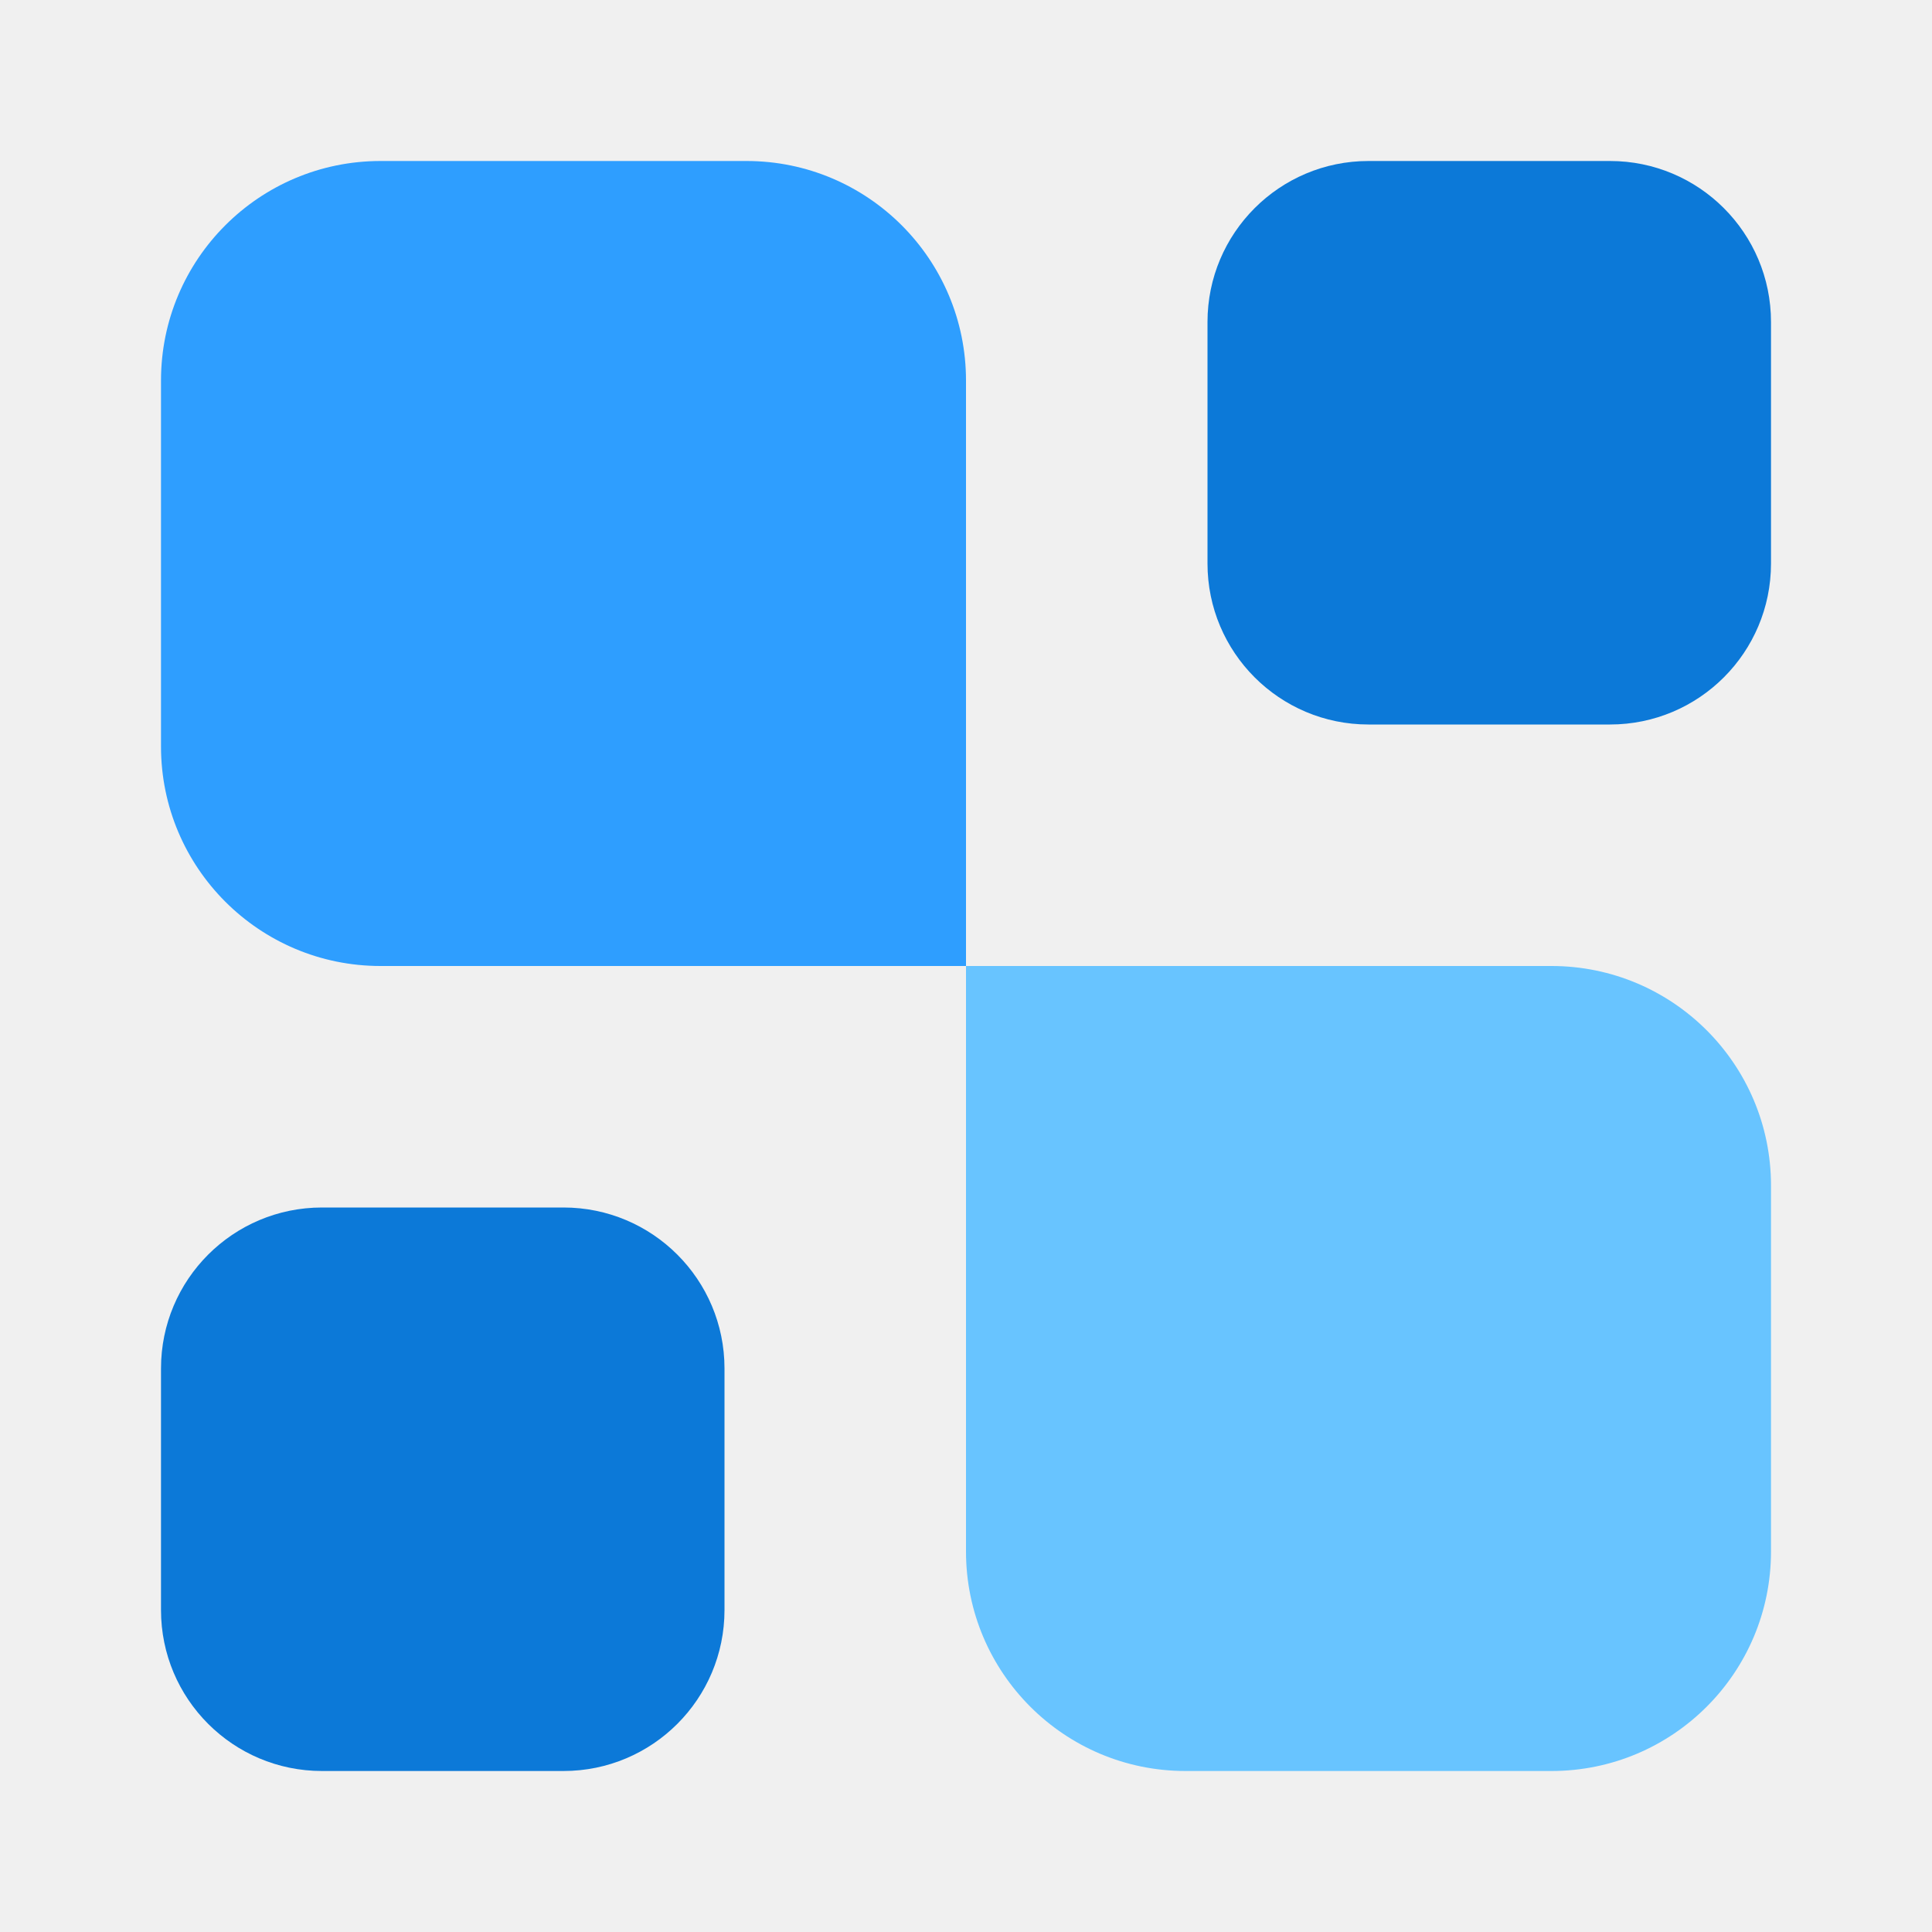
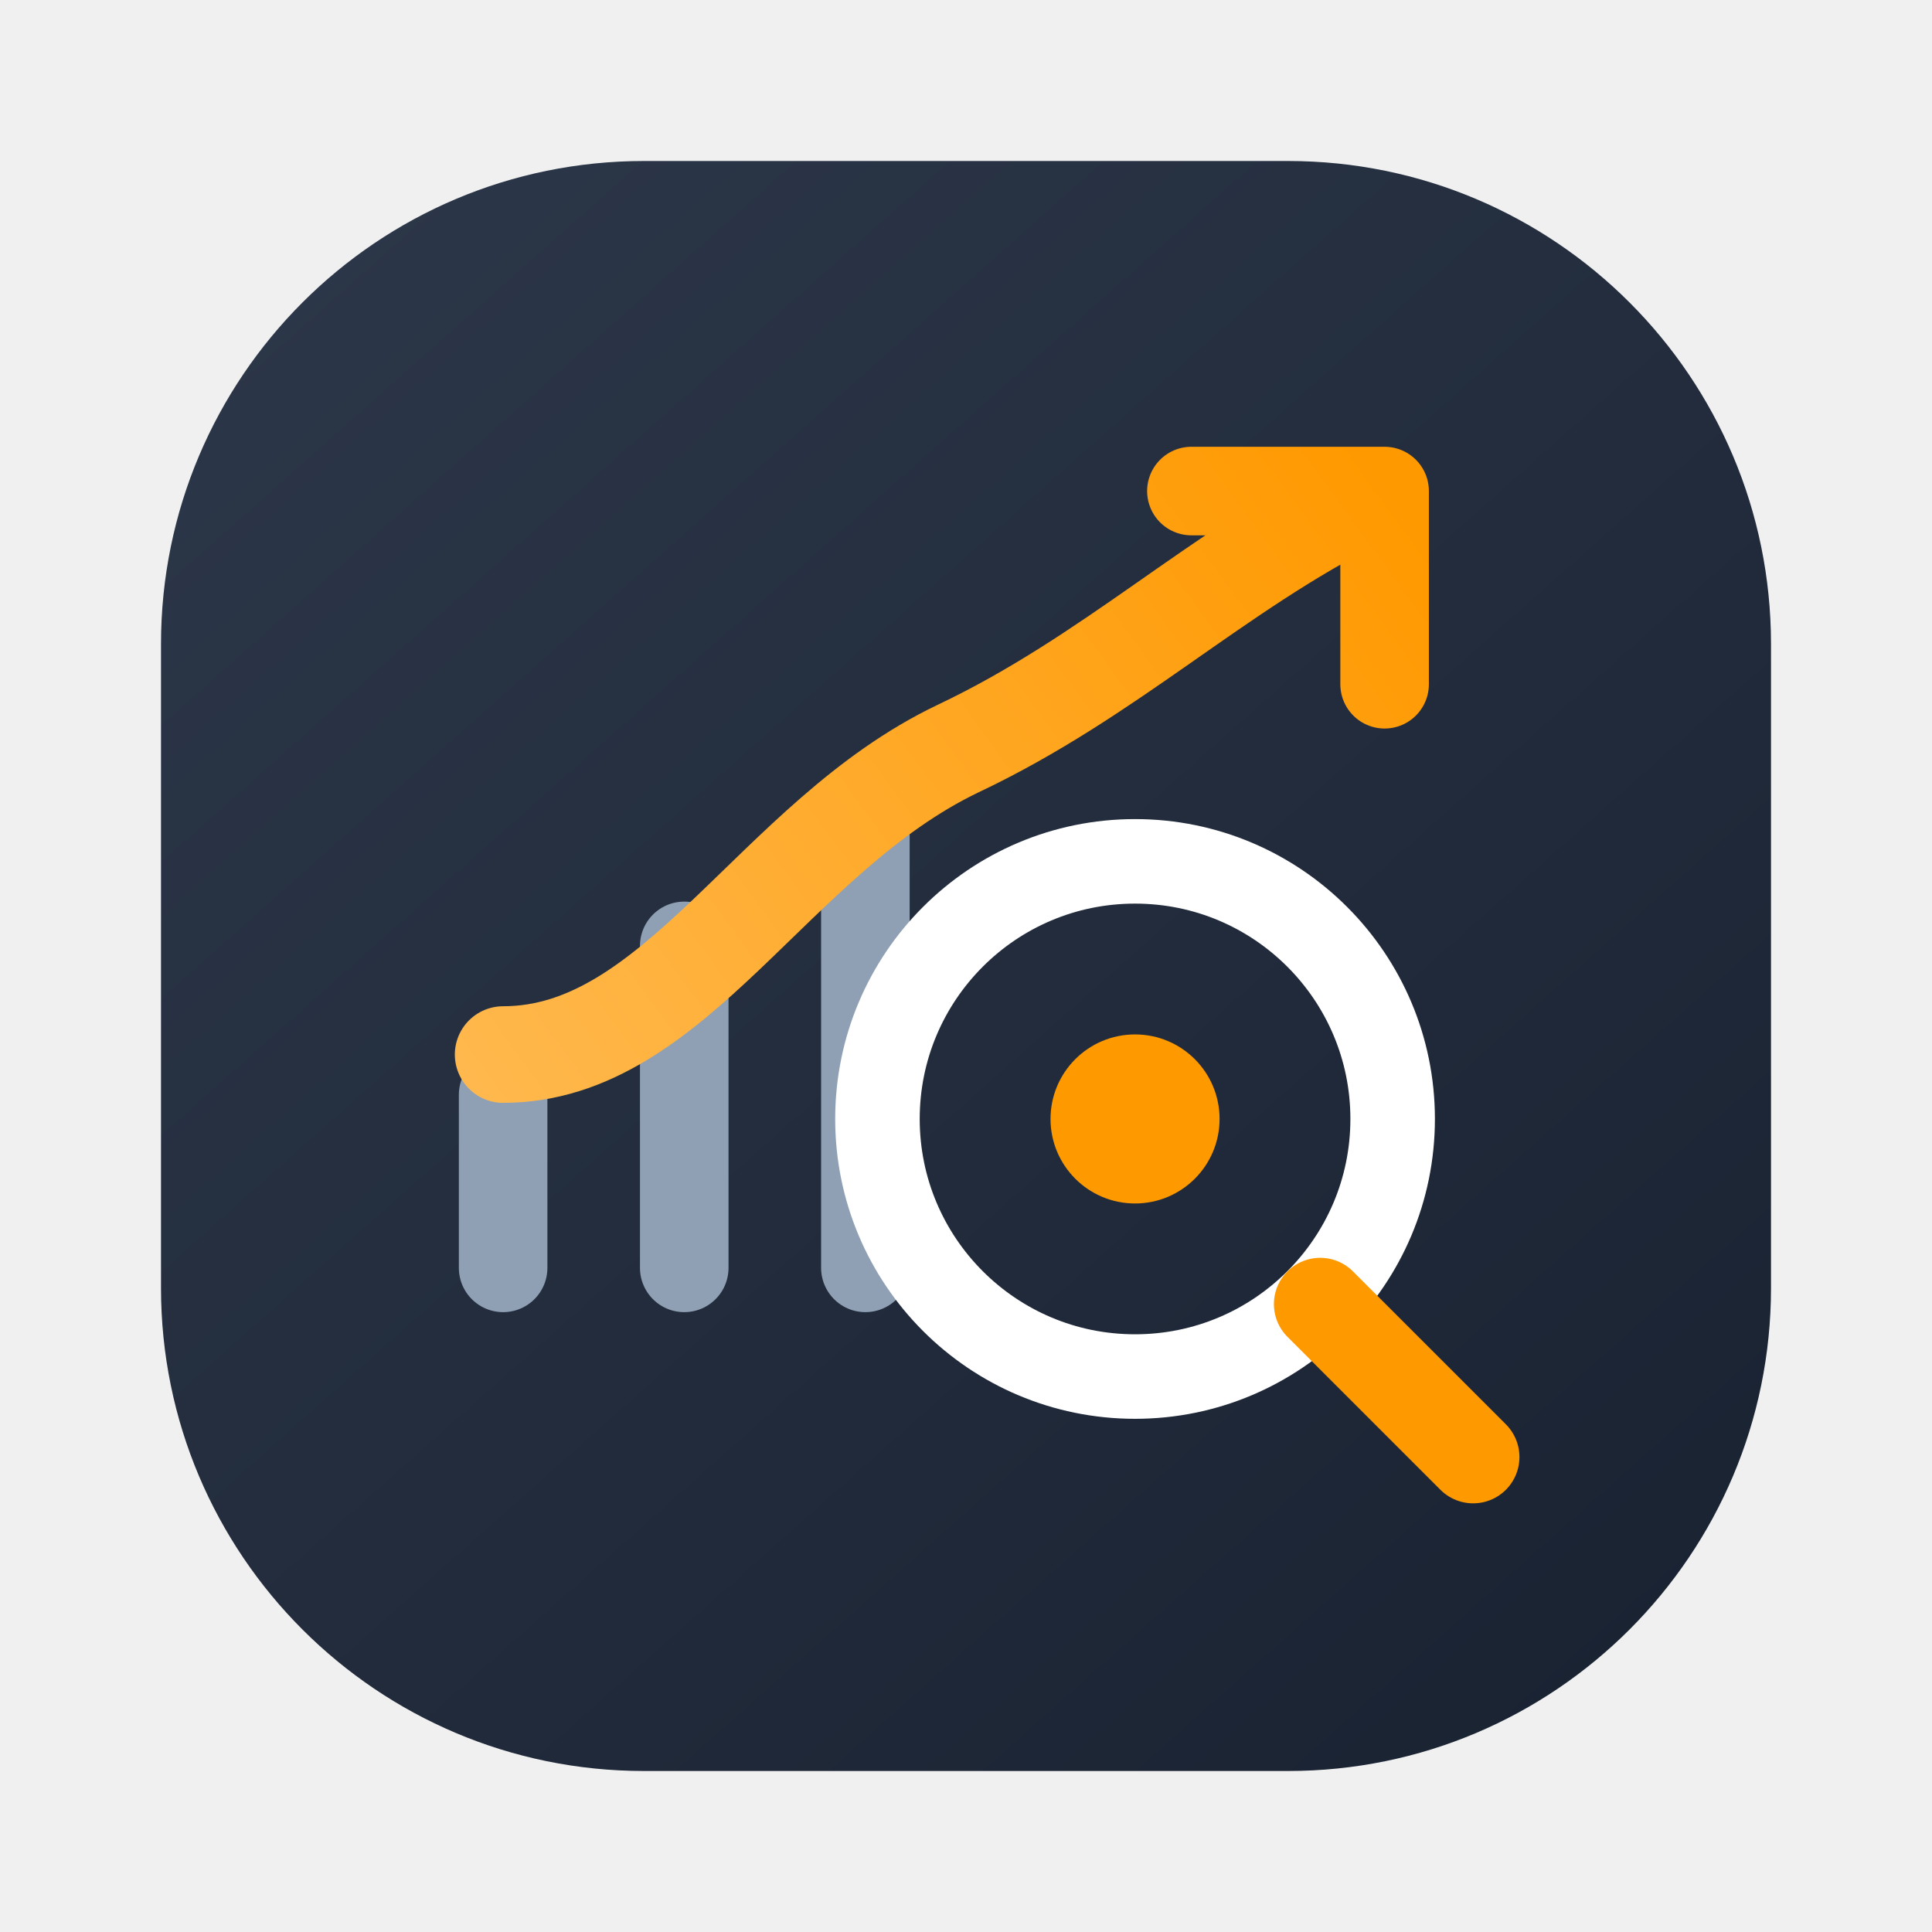
- <svg xmlns="http://www.w3.org/2000/svg" width="24" height="24" viewBox="0 0 24 24" fill="none">
-   <path d="M22 19.273C22 20.779 20.779 22 19.273 22H14.727C13.221 22 12 20.779 12 19.273V12H19.273C20.779 12 22 13.221 22 14.727V19.273Z" fill="#68C4FF" />
-   <path d="M20 2C21.105 2 22 2.895 22 4V7C22 8.105 21.105 9 20 9H17C15.895 9 15 8.105 15 7V4C15 2.895 15.895 2 17 2H20Z" fill="#0C79D8" />
-   <path d="M7 15C8.105 15 9 15.895 9 17V20C9 21.105 8.105 22 7 22H4C2.895 22 2 21.105 2 20V17C2 15.895 2.895 15 4 15H7Z" fill="#0C79D8" />
-   <path d="M12 12H4.727C3.221 12 2 10.779 2 9.273V4.727C2 3.221 3.221 2 4.727 2H9.273C10.779 2 12 3.221 12 4.727V12Z" fill="#2E9EFF" />
+ <svg xmlns="http://www.w3.org/2000/svg" viewBox="0 0 48 48" width="48" height="48" fill="none">
+   <defs>
+     <linearGradient id="brandTile" x1="8" y1="6" x2="40" y2="42" gradientUnits="userSpaceOnUse">
+       <stop stop-color="#2B3648" />
+       <stop offset="1" stop-color="#1A2332" />
+     </linearGradient>
+     <linearGradient id="brandAccent" x1="14" y1="30" x2="36" y2="14" gradientUnits="userSpaceOnUse">
+       <stop stop-color="#FFB84D" />
+       <stop offset="1" stop-color="#FF9900" />
+     </linearGradient>
+   </defs>
+   <g>
+     <rect x="4" y="4" width="40" height="40" rx="12" fill="url(#brandTile)" />
+     <path d="M12.5 31.5V27.2M17 31.5V23.5M21.5 31.5V20.2" stroke="#8FA0B5" stroke-width="2.2" stroke-linecap="round" />
+     <path d="M12.5 26.2C16.8 26.2 19.2 20.8 23.8 18.6C27.6 16.8 30.2 14.2 33.8 12.4" stroke="url(#brandAccent)" stroke-width="2.4" stroke-linecap="round" />
+     <path d="M29.6 12.2h4.8v4.8" stroke="url(#brandAccent)" stroke-width="2.2" stroke-linecap="round" stroke-linejoin="round" />
+     <circle cx="28.2" cy="27.8" r="6.4" stroke="#fff" stroke-width="2.1" />
+     <path d="M32.8 32.4 36.6 36.2" stroke="#FF9900" stroke-width="2.3" stroke-linecap="round" />
+     <circle cx="28.2" cy="27.8" r="2.1" fill="#FF9900" />
+   </g>
</svg>
